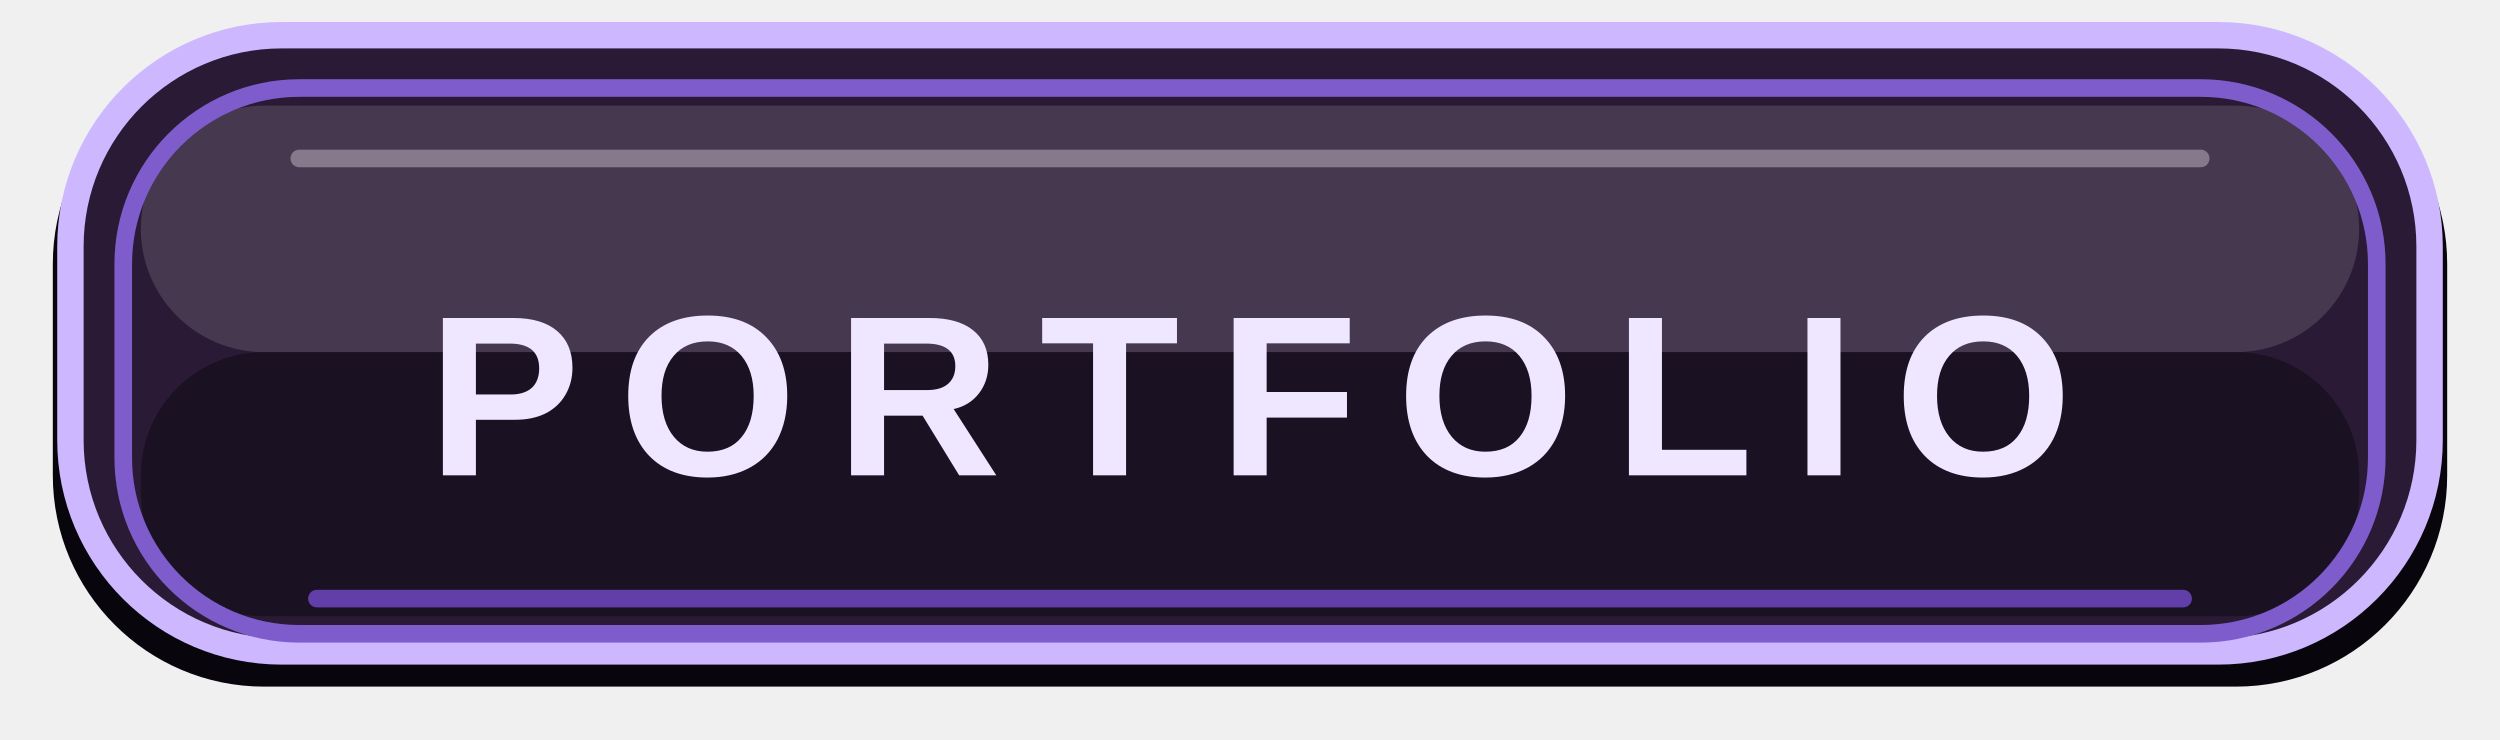
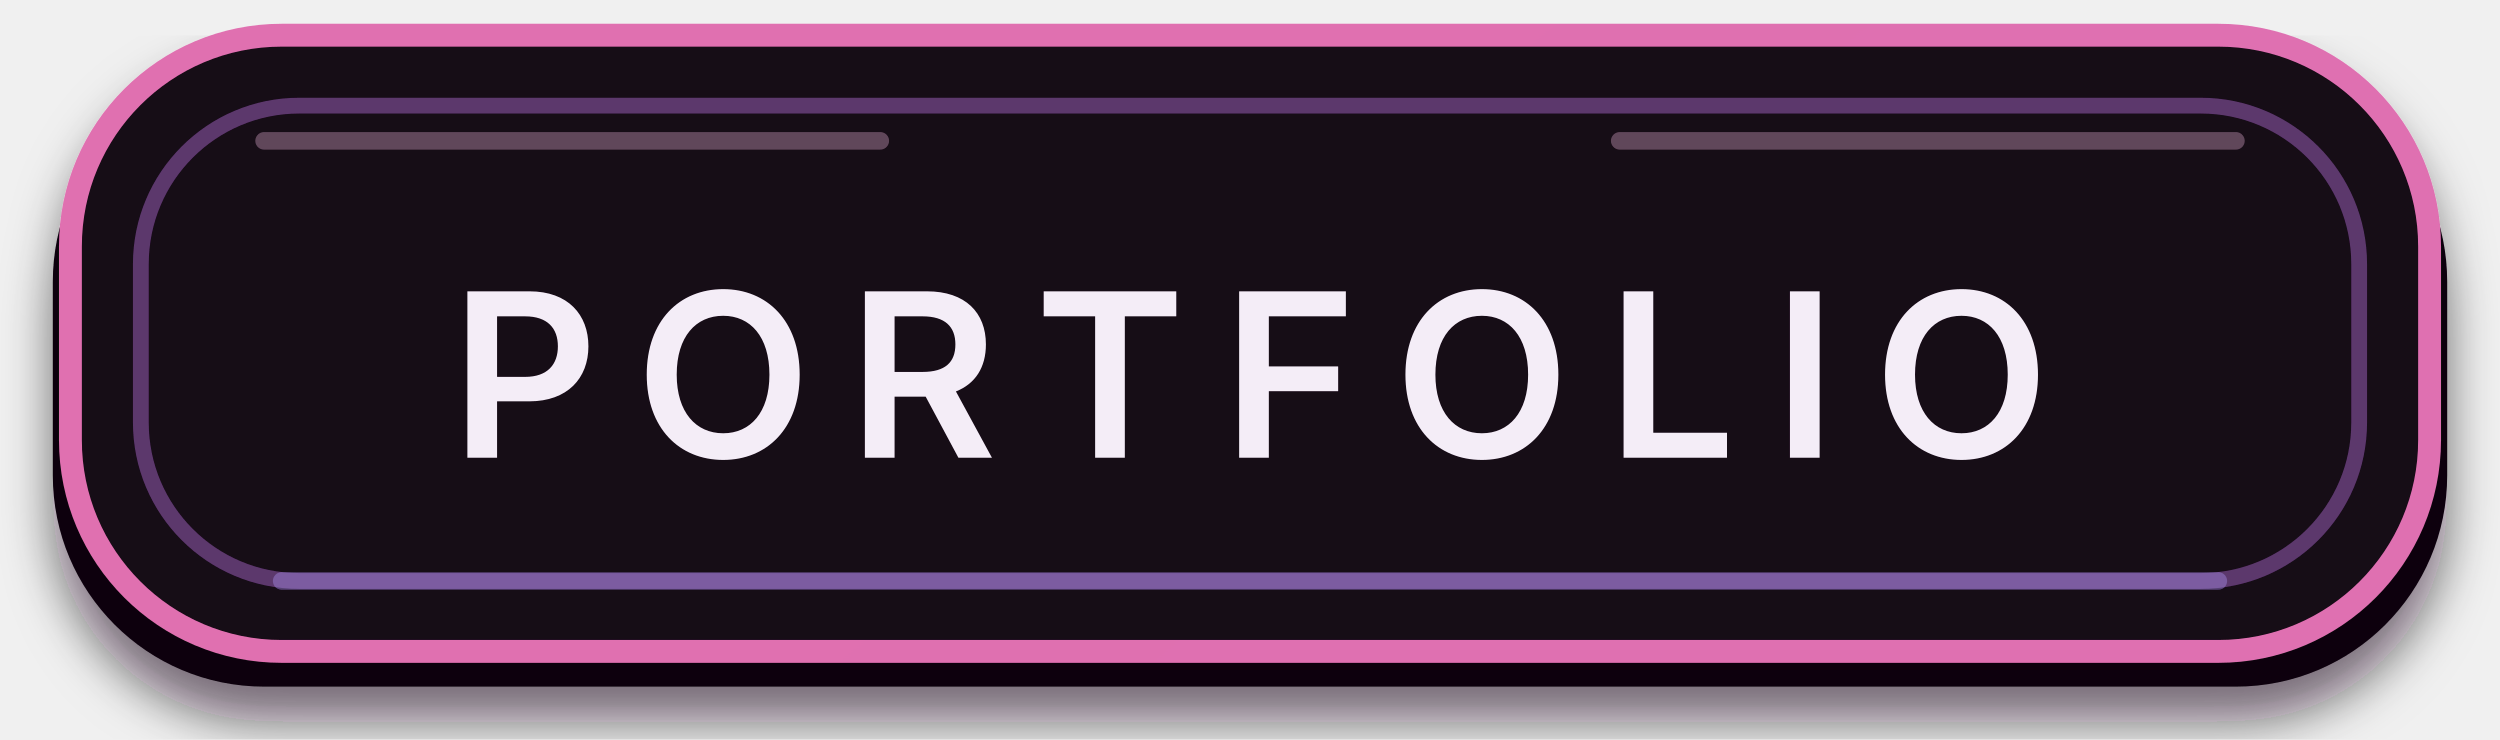
- <svg xmlns="http://www.w3.org/2000/svg" width="142" height="42" viewBox="0 0 142 42">
-   <rect x="3" y="3" width="136" height="36" rx="12" fill="#08060c" />
-   <rect x="4" y="2" width="134" height="35" rx="12" fill="#2a1a35" stroke="#cdb8ff" stroke-width="1.5" />
-   <rect x="8" y="6" width="126" height="14" rx="7" fill="#ffffff" opacity="0.13" />
-   <rect x="8" y="20" width="126" height="15" rx="7" fill="#050408" opacity="0.42" />
-   <rect x="7" y="5" width="128" height="31" rx="10" fill="none" stroke="#7f5ccc" stroke-width="1" />
-   <path d="M17 9H125" stroke="#fff5ff" opacity="0.34" stroke-linecap="round" />
-   <path d="M18 34H124" stroke="#6f45bf" opacity="0.85" stroke-linecap="round" />
-   <text x="71" y="27" text-anchor="middle" fill="#efe7ff" font-family="Segoe UI,Arial,sans-serif" font-size="13" font-weight="600" letter-spacing="2.2">PORTFOLIO</text>
+ <svg xmlns="http://www.w3.org/2000/svg" width="142" height="42" viewBox="0 0 142 42" fill="none">
+   <defs>
+     <linearGradient id="face" x1="0" y1="0" x2="142" y2="42">
+       <stop stop-color="#150815" />
+       <stop offset=".5" stop-color="#2a1029" />
+       <stop offset="1" stop-color="#100711" />
+     </linearGradient>
+     <linearGradient id="rim" x1="0" y1="0" x2="142" y2="42">
+       <stop stop-color="#e06fb0" />
+       <stop offset=".5" stop-color="#a288e3" />
+       <stop offset="1" stop-color="#d24d9a" />
+     </linearGradient>
+     <filter id="lift" x="0" y="0" width="142" height="42" filterUnits="userSpaceOnUse">
+       <feDropShadow dx="0" dy="2" stdDeviation="1.4" flood-color="#08040a" flood-opacity=".55" />
+     </filter>
+   </defs>
+   <g filter="url(#lift)">
+     <rect x="3" y="4" width="136" height="35" rx="12" fill="#08050a" />
+     <rect x="4" y="2" width="134" height="35" rx="12" fill="url(#face)" stroke="url(#rim)" stroke-width="1.3" />
+     <rect x="8" y="6" width="126" height="27" rx="9" fill="none" stroke="#5b376c" stroke-width=".9" />
+     <path d="M15 8H50M92 8H127" stroke="#f0c2df" stroke-linecap="round" opacity=".34" />
+     <path d="M16 33H126" stroke="#a288e3" stroke-linecap="round" opacity=".45" />
+     <text x="71" y="26" text-anchor="middle" fill="#f4edf7" font-family="Inter,Segoe UI,Arial,sans-serif" font-size="13" font-weight="600" letter-spacing="2.1">PORTFOLIO</text>
+   </g>
</svg>
